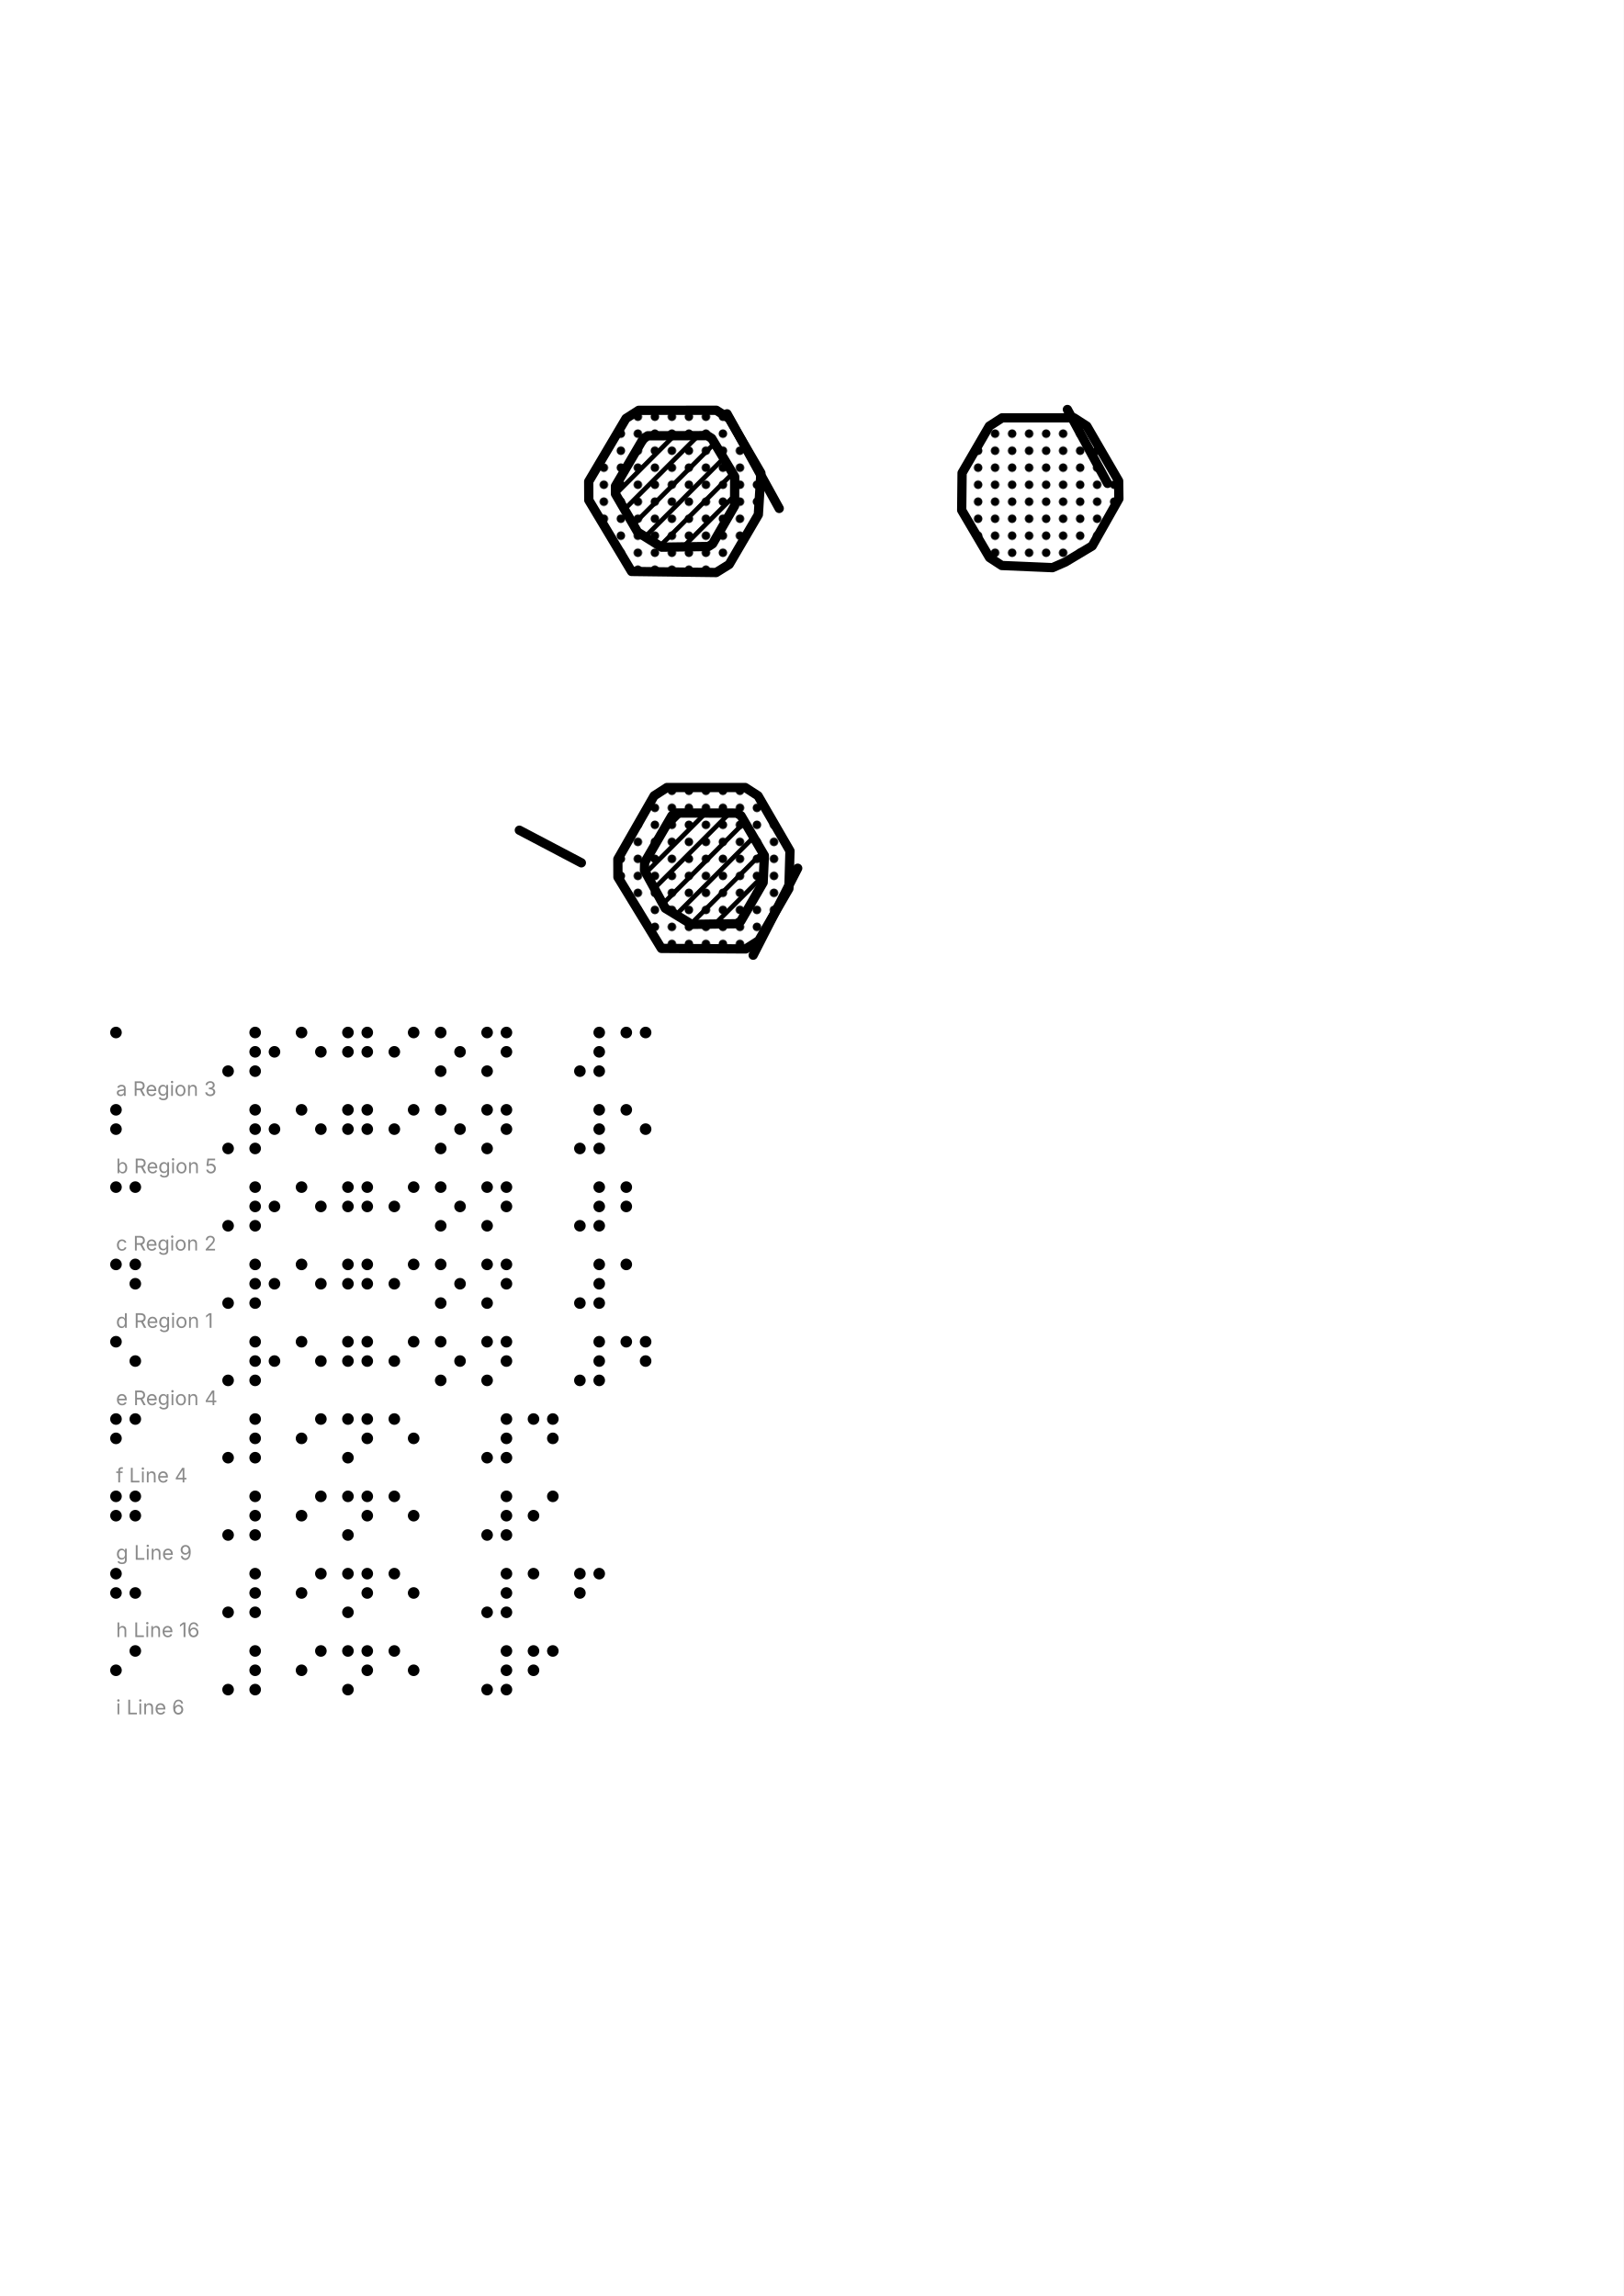
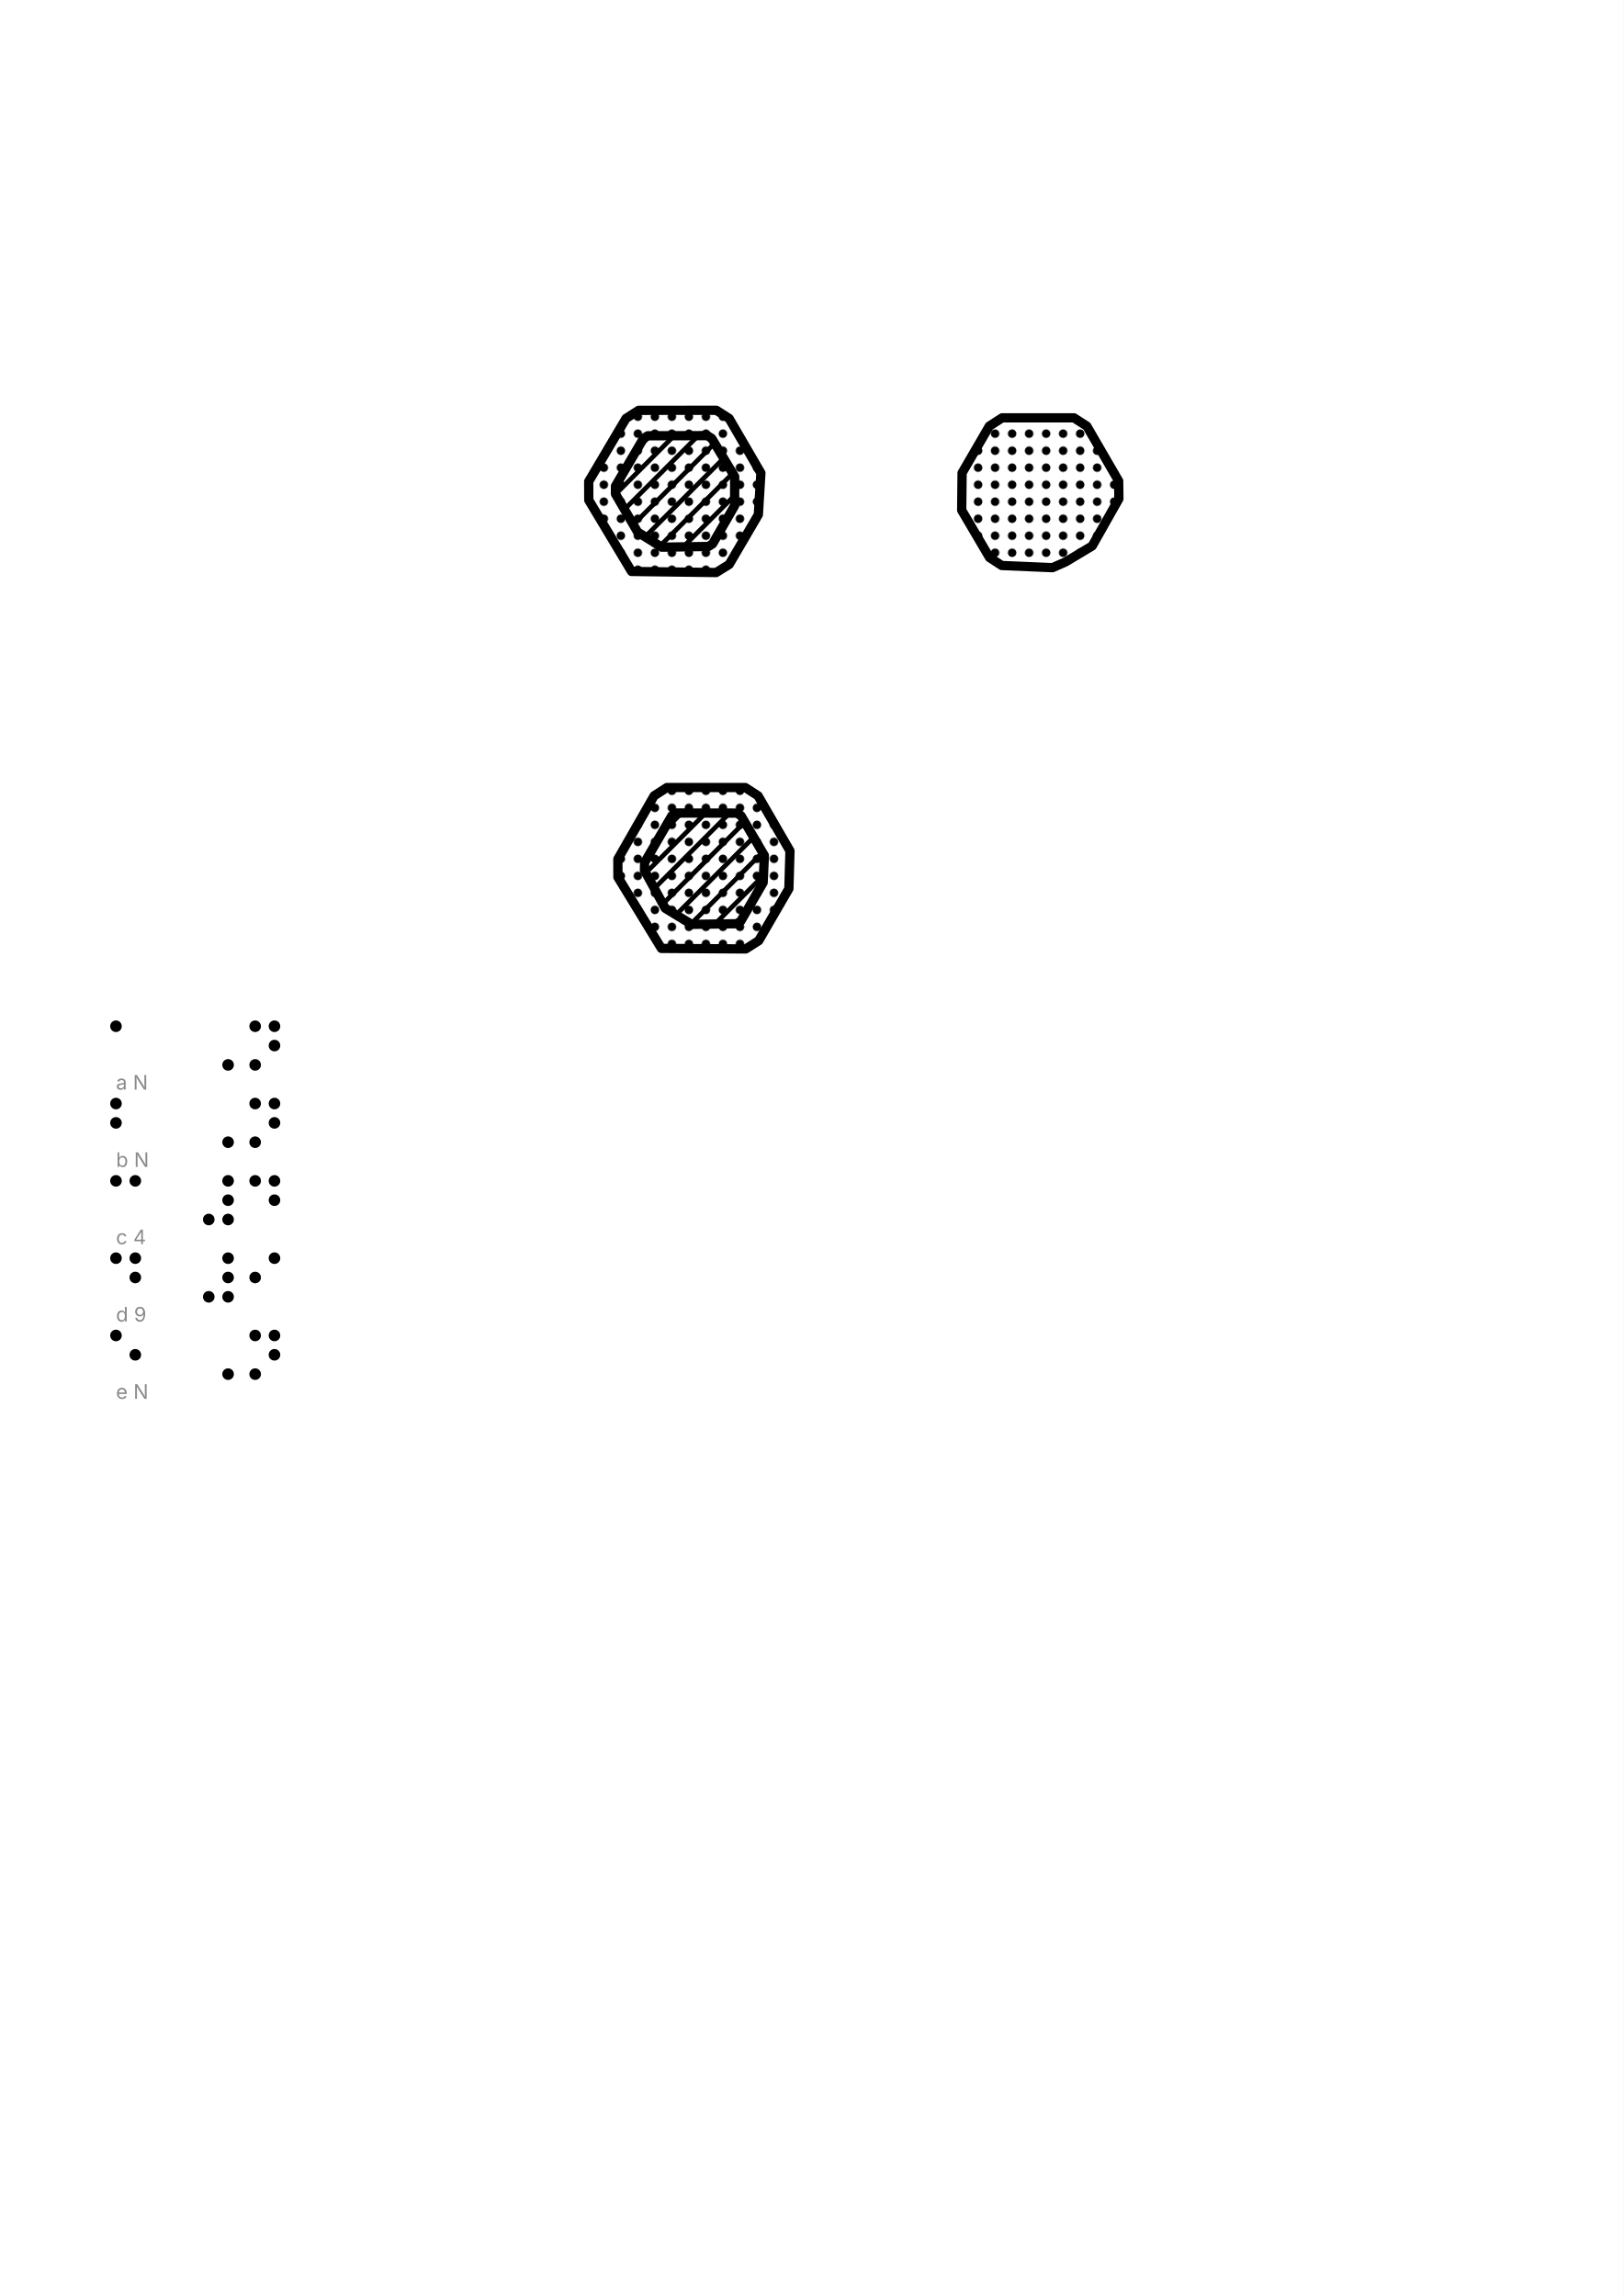
<svg xmlns="http://www.w3.org/2000/svg" width="210mm" height="297mm" viewBox="0 0 210 297" data-tdm="bio-dna-01" data-title="bio-dna-01">
  <defs>
    <pattern id="dots" width="2.2" height="2.2" patternUnits="userSpaceOnUse">
      <circle cx="1.1" cy="1.1" r="0.55" fill="#000" />
    </pattern>
    <pattern id="diagonal-lines" width="2.2" height="2.2" patternUnits="userSpaceOnUse" patternTransform="rotate(45)">
      <rect width="0.6" height="2.2" fill="#000" />
    </pattern>
    <pattern id="horizontal-lines" width="2.2" height="2.2" patternUnits="userSpaceOnUse">
      <rect width="2.2" height="0.6" fill="#000" />
    </pattern>
    <pattern id="grid" width="2.64" height="2.64" patternUnits="userSpaceOnUse">
      <rect width="2.64" height="0.5" fill="#000" />
      <rect width="0.5" height="2.64" fill="#000" />
    </pattern>
    <marker id="chevron" markerWidth="4" markerHeight="4" refX="3" refY="2" orient="auto" markerUnits="userSpaceOnUse">
      <path d="M0,0 L4,2 L0,4" fill="none" stroke="#000" stroke-width="1.2" stroke-linecap="round" />
    </marker>
  </defs>
  <rect width="210" height="297" fill="#fff" />
  <g id="regions">
-     <path id="r-05" data-name="Region 5" d="M92.65 53.07 L94.30 54.13 L98.41 61.19 L98.08 66.57 L94.31 73.01 L92.62 74.06 L81.68 73.92 L76.15 64.70 L76.14 62.28 L80.96 54.13 L82.60 53.08 Z" fill="url(#dots)" stroke="#000" stroke-width="1.2" stroke-linejoin="round" />
-     <path id="r-04" data-name="Region 4" d="M96.38 101.87 L98.04 102.94 L102.17 110.07 L102.03 114.95 L98.13 121.68 L96.45 122.75 L85.54 122.68 L79.92 113.47 L79.91 111.13 L84.60 102.94 L86.26 101.87 Z" fill="url(#dots)" stroke="#000" stroke-width="1.2" stroke-linejoin="round" />
-     <path id="r-03" data-name="Region 3" d="M92.05 56.71 L95.02 61.65 L95.01 65.42 L92.17 70.34 L91.63 70.69 L85.58 70.78 L82.47 68.83 L79.60 63.89 L79.60 62.88 L83.22 56.72 L83.78 56.37 L91.48 56.35 Z" fill="url(#diagonal-lines)" stroke="#000" stroke-width="1.2" stroke-linejoin="round" />
-     <path id="r-01" data-name="Region 1" d="M95.30 105.18 L95.84 105.52 L98.86 110.67 L98.70 114.17 L95.81 119.15 L95.28 119.49 L89.45 119.57 L86.04 117.49 L83.35 112.58 L83.37 111.57 L86.89 105.52 L87.43 105.17 Z" fill="url(#diagonal-lines)" stroke="#000" stroke-width="1.2" stroke-linejoin="round" />
-     <path id="r-02" data-name="Region 2" d="M138.90 54.05 L140.56 55.12 L144.68 62.22 L144.71 64.52 L141.26 70.62 L137.79 72.70 L136.12 73.43 L129.56 73.15 L127.98 72.12 L124.38 66.00 L124.43 61.18 L127.95 55.12 L129.61 54.05 Z" fill="url(#dots)" stroke="#000" stroke-width="1.2" stroke-linejoin="round" />
+     <path id="r-05" data-name="N" d="M92.65 53.07 L94.30 54.13 L98.41 61.19 L98.08 66.57 L94.31 73.01 L92.62 74.06 L81.68 73.92 L76.15 64.70 L76.14 62.28 L80.96 54.13 L82.60 53.08 Z" fill="url(#dots)" stroke="#000" stroke-width="1.2" stroke-linejoin="round" />
+     <path id="r-04" data-name="N" d="M96.38 101.87 L98.04 102.94 L102.17 110.07 L102.03 114.95 L98.13 121.68 L96.45 122.75 L85.54 122.68 L79.92 113.47 L79.91 111.13 L84.60 102.94 L86.26 101.87 Z" fill="url(#dots)" stroke="#000" stroke-width="1.2" stroke-linejoin="round" />
+     <path id="r-03" data-name="N" d="M92.05 56.71 L95.02 61.65 L95.01 65.42 L92.17 70.34 L91.63 70.69 L85.58 70.78 L82.47 68.83 L79.60 63.89 L79.60 62.88 L83.22 56.72 L83.78 56.37 L91.48 56.35 Z" fill="url(#diagonal-lines)" stroke="#000" stroke-width="1.2" stroke-linejoin="round" />
+     <path id="r-01" data-name="9" d="M95.30 105.18 L95.84 105.52 L98.86 110.67 L98.70 114.17 L95.81 119.15 L95.28 119.49 L89.45 119.57 L86.04 117.49 L83.35 112.58 L83.37 111.57 L86.89 105.52 L87.43 105.17 Z" fill="url(#diagonal-lines)" stroke="#000" stroke-width="1.2" stroke-linejoin="round" />
+     <path id="r-02" data-name="4" d="M138.90 54.05 L140.56 55.12 L144.68 62.22 L144.71 64.52 L141.26 70.62 L137.79 72.70 L136.12 73.43 L129.56 73.15 L127.98 72.12 L124.38 66.00 L124.43 61.18 L127.95 55.12 L129.61 54.05 Z" fill="url(#dots)" stroke="#000" stroke-width="1.2" stroke-linejoin="round" />
  </g>
  <g id="lines">
-     <path id="l-04" data-name="Line 4" d="M94.03 53.53 L100.78 65.77" fill="none" stroke="#000" stroke-width="1.2" stroke-linecap="round" stroke-linejoin="round" />
-     <path id="l-06" data-name="Line 6" d="M97.41 123.56 L103.17 112.31" fill="none" stroke="#000" stroke-width="1.2" stroke-linecap="round" stroke-linejoin="round" />
-     <path id="l-09" data-name="Line 9" d="M138.05 52.97 L143.25 62.53" fill="none" stroke="#000" stroke-width="1.2" stroke-linecap="round" stroke-linejoin="round" />
-     <path id="l-16" data-name="Line 16" d="M67.17 107.39 L75.19 111.61" fill="none" stroke="#000" stroke-width="1.2" stroke-linecap="round" stroke-linejoin="round" />
+ 
  </g>
-   <g id="key" data-top="133.6" data-rows="9">
+   <g id="key" data-top="132.8" data-rows="5">
    <g class="key-row" data-id="r-03">
-       <circle cx="15.00" cy="133.56" r="0.75" fill="#000" />
-       <circle cx="29.50" cy="138.56" r="0.75" fill="#000" />
-       <circle cx="33.00" cy="133.56" r="0.75" fill="#000" />
-       <circle cx="33.00" cy="136.06" r="0.75" fill="#000" />
-       <circle cx="33.00" cy="138.56" r="0.75" fill="#000" />
-       <circle cx="35.50" cy="136.06" r="0.75" fill="#000" />
-       <circle cx="39.00" cy="133.56" r="0.75" fill="#000" />
-       <circle cx="41.50" cy="136.06" r="0.75" fill="#000" />
-       <circle cx="45.00" cy="133.56" r="0.75" fill="#000" />
-       <circle cx="45.00" cy="136.06" r="0.75" fill="#000" />
-       <circle cx="47.50" cy="133.56" r="0.75" fill="#000" />
-       <circle cx="47.50" cy="136.06" r="0.75" fill="#000" />
-       <circle cx="51.00" cy="136.06" r="0.75" fill="#000" />
-       <circle cx="53.50" cy="133.56" r="0.75" fill="#000" />
-       <circle cx="57.00" cy="133.56" r="0.75" fill="#000" />
-       <circle cx="57.00" cy="138.56" r="0.75" fill="#000" />
-       <circle cx="59.50" cy="136.06" r="0.75" fill="#000" />
-       <circle cx="63.00" cy="133.56" r="0.75" fill="#000" />
-       <circle cx="63.00" cy="138.56" r="0.75" fill="#000" />
-       <circle cx="65.50" cy="133.56" r="0.75" fill="#000" />
-       <circle cx="65.50" cy="136.06" r="0.75" fill="#000" />
-       <circle cx="75.00" cy="138.56" r="0.75" fill="#000" />
-       <circle cx="77.50" cy="133.56" r="0.75" fill="#000" />
-       <circle cx="77.50" cy="136.06" r="0.75" fill="#000" />
-       <circle cx="77.50" cy="138.56" r="0.75" fill="#000" />
-       <circle cx="81.00" cy="133.56" r="0.75" fill="#000" />
-       <circle cx="83.50" cy="133.56" r="0.75" fill="#000" />
-       <text x="15.00" y="141.76" font-family="Inter, Arial, sans-serif" font-size="2.6" fill="#8a8a8a">a  Region 3</text>
+       <circle cx="15.00" cy="132.75" r="0.75" fill="#000" />
+       <circle cx="29.50" cy="137.75" r="0.75" fill="#000" />
+       <circle cx="33.00" cy="132.75" r="0.75" fill="#000" />
+       <circle cx="33.00" cy="137.75" r="0.75" fill="#000" />
+       <circle cx="35.50" cy="132.75" r="0.75" fill="#000" />
+       <circle cx="35.50" cy="135.25" r="0.75" fill="#000" />
+       <text x="15.00" y="140.95" font-family="Inter, Arial, sans-serif" font-size="2.6" fill="#8a8a8a">a  N</text>
    </g>
    <g class="key-row" data-id="r-05">
-       <circle cx="15.00" cy="143.56" r="0.75" fill="#000" />
-       <circle cx="15.00" cy="146.06" r="0.75" fill="#000" />
-       <circle cx="29.50" cy="148.56" r="0.75" fill="#000" />
-       <circle cx="33.00" cy="143.56" r="0.75" fill="#000" />
-       <circle cx="33.00" cy="146.06" r="0.75" fill="#000" />
-       <circle cx="33.00" cy="148.56" r="0.75" fill="#000" />
-       <circle cx="35.50" cy="146.06" r="0.75" fill="#000" />
-       <circle cx="39.00" cy="143.56" r="0.75" fill="#000" />
-       <circle cx="41.50" cy="146.06" r="0.75" fill="#000" />
-       <circle cx="45.00" cy="143.56" r="0.75" fill="#000" />
-       <circle cx="45.00" cy="146.06" r="0.75" fill="#000" />
-       <circle cx="47.50" cy="143.56" r="0.75" fill="#000" />
-       <circle cx="47.50" cy="146.06" r="0.75" fill="#000" />
-       <circle cx="51.00" cy="146.06" r="0.75" fill="#000" />
-       <circle cx="53.50" cy="143.56" r="0.75" fill="#000" />
-       <circle cx="57.00" cy="143.56" r="0.75" fill="#000" />
-       <circle cx="57.00" cy="148.56" r="0.75" fill="#000" />
-       <circle cx="59.50" cy="146.06" r="0.75" fill="#000" />
-       <circle cx="63.00" cy="143.56" r="0.75" fill="#000" />
-       <circle cx="63.00" cy="148.56" r="0.75" fill="#000" />
-       <circle cx="65.50" cy="143.56" r="0.75" fill="#000" />
-       <circle cx="65.50" cy="146.06" r="0.75" fill="#000" />
-       <circle cx="75.00" cy="148.56" r="0.75" fill="#000" />
-       <circle cx="77.50" cy="143.56" r="0.75" fill="#000" />
-       <circle cx="77.50" cy="146.06" r="0.75" fill="#000" />
-       <circle cx="77.50" cy="148.56" r="0.75" fill="#000" />
-       <circle cx="81.00" cy="143.56" r="0.75" fill="#000" />
-       <circle cx="83.50" cy="146.06" r="0.75" fill="#000" />
-       <text x="15.00" y="151.76" font-family="Inter, Arial, sans-serif" font-size="2.6" fill="#8a8a8a">b  Region 5</text>
+       <circle cx="15.00" cy="142.75" r="0.75" fill="#000" />
+       <circle cx="15.00" cy="145.25" r="0.75" fill="#000" />
+       <circle cx="29.50" cy="147.75" r="0.75" fill="#000" />
+       <circle cx="33.00" cy="142.75" r="0.75" fill="#000" />
+       <circle cx="33.00" cy="147.75" r="0.75" fill="#000" />
+       <circle cx="35.50" cy="142.75" r="0.75" fill="#000" />
+       <circle cx="35.50" cy="145.25" r="0.75" fill="#000" />
+       <text x="15.00" y="150.95" font-family="Inter, Arial, sans-serif" font-size="2.6" fill="#8a8a8a">b  N</text>
    </g>
    <g class="key-row" data-id="r-02">
-       <circle cx="15.00" cy="153.56" r="0.75" fill="#000" />
-       <circle cx="17.50" cy="153.56" r="0.75" fill="#000" />
-       <circle cx="29.50" cy="158.56" r="0.75" fill="#000" />
-       <circle cx="33.00" cy="153.56" r="0.75" fill="#000" />
-       <circle cx="33.00" cy="156.06" r="0.75" fill="#000" />
-       <circle cx="33.00" cy="158.56" r="0.75" fill="#000" />
-       <circle cx="35.50" cy="156.06" r="0.75" fill="#000" />
-       <circle cx="39.00" cy="153.56" r="0.75" fill="#000" />
-       <circle cx="41.50" cy="156.06" r="0.75" fill="#000" />
-       <circle cx="45.00" cy="153.56" r="0.75" fill="#000" />
-       <circle cx="45.00" cy="156.06" r="0.75" fill="#000" />
-       <circle cx="47.50" cy="153.56" r="0.75" fill="#000" />
-       <circle cx="47.50" cy="156.06" r="0.75" fill="#000" />
-       <circle cx="51.00" cy="156.06" r="0.75" fill="#000" />
-       <circle cx="53.50" cy="153.56" r="0.75" fill="#000" />
-       <circle cx="57.00" cy="153.56" r="0.75" fill="#000" />
-       <circle cx="57.00" cy="158.56" r="0.75" fill="#000" />
-       <circle cx="59.50" cy="156.06" r="0.75" fill="#000" />
-       <circle cx="63.00" cy="153.56" r="0.75" fill="#000" />
-       <circle cx="63.00" cy="158.56" r="0.75" fill="#000" />
-       <circle cx="65.50" cy="153.56" r="0.75" fill="#000" />
-       <circle cx="65.50" cy="156.06" r="0.75" fill="#000" />
-       <circle cx="75.00" cy="158.56" r="0.75" fill="#000" />
-       <circle cx="77.50" cy="153.56" r="0.75" fill="#000" />
-       <circle cx="77.50" cy="156.06" r="0.75" fill="#000" />
-       <circle cx="77.50" cy="158.56" r="0.75" fill="#000" />
-       <circle cx="81.00" cy="153.56" r="0.75" fill="#000" />
-       <circle cx="81.00" cy="156.06" r="0.75" fill="#000" />
-       <text x="15.00" y="161.76" font-family="Inter, Arial, sans-serif" font-size="2.6" fill="#8a8a8a">c  Region 2</text>
+       <circle cx="15.00" cy="152.75" r="0.75" fill="#000" />
+       <circle cx="17.50" cy="152.75" r="0.75" fill="#000" />
+       <circle cx="27.00" cy="157.75" r="0.75" fill="#000" />
+       <circle cx="29.50" cy="152.75" r="0.75" fill="#000" />
+       <circle cx="29.50" cy="155.25" r="0.75" fill="#000" />
+       <circle cx="29.50" cy="157.75" r="0.75" fill="#000" />
+       <circle cx="33.00" cy="152.75" r="0.75" fill="#000" />
+       <circle cx="35.50" cy="152.75" r="0.75" fill="#000" />
+       <circle cx="35.50" cy="155.25" r="0.75" fill="#000" />
+       <text x="15.00" y="160.95" font-family="Inter, Arial, sans-serif" font-size="2.6" fill="#8a8a8a">c  4</text>
    </g>
    <g class="key-row" data-id="r-01">
-       <circle cx="15.00" cy="163.56" r="0.75" fill="#000" />
-       <circle cx="17.50" cy="163.56" r="0.75" fill="#000" />
-       <circle cx="17.50" cy="166.06" r="0.75" fill="#000" />
-       <circle cx="29.50" cy="168.56" r="0.75" fill="#000" />
-       <circle cx="33.00" cy="163.56" r="0.75" fill="#000" />
-       <circle cx="33.00" cy="166.06" r="0.75" fill="#000" />
-       <circle cx="33.00" cy="168.56" r="0.75" fill="#000" />
-       <circle cx="35.50" cy="166.06" r="0.75" fill="#000" />
-       <circle cx="39.00" cy="163.56" r="0.75" fill="#000" />
-       <circle cx="41.50" cy="166.06" r="0.75" fill="#000" />
-       <circle cx="45.00" cy="163.56" r="0.75" fill="#000" />
-       <circle cx="45.00" cy="166.06" r="0.75" fill="#000" />
-       <circle cx="47.50" cy="163.56" r="0.75" fill="#000" />
-       <circle cx="47.50" cy="166.06" r="0.75" fill="#000" />
-       <circle cx="51.00" cy="166.06" r="0.75" fill="#000" />
-       <circle cx="53.50" cy="163.56" r="0.75" fill="#000" />
-       <circle cx="57.00" cy="163.56" r="0.75" fill="#000" />
-       <circle cx="57.00" cy="168.56" r="0.75" fill="#000" />
-       <circle cx="59.50" cy="166.06" r="0.75" fill="#000" />
-       <circle cx="63.00" cy="163.56" r="0.75" fill="#000" />
-       <circle cx="63.00" cy="168.56" r="0.75" fill="#000" />
-       <circle cx="65.50" cy="163.56" r="0.75" fill="#000" />
-       <circle cx="65.50" cy="166.06" r="0.75" fill="#000" />
-       <circle cx="75.00" cy="168.56" r="0.75" fill="#000" />
-       <circle cx="77.50" cy="163.56" r="0.75" fill="#000" />
-       <circle cx="77.50" cy="166.06" r="0.75" fill="#000" />
-       <circle cx="77.50" cy="168.56" r="0.75" fill="#000" />
-       <circle cx="81.00" cy="163.56" r="0.75" fill="#000" />
-       <text x="15.00" y="171.76" font-family="Inter, Arial, sans-serif" font-size="2.6" fill="#8a8a8a">d  Region 1</text>
+       <circle cx="15.00" cy="162.75" r="0.75" fill="#000" />
+       <circle cx="17.50" cy="162.75" r="0.75" fill="#000" />
+       <circle cx="17.50" cy="165.25" r="0.75" fill="#000" />
+       <circle cx="27.00" cy="167.75" r="0.75" fill="#000" />
+       <circle cx="29.50" cy="162.75" r="0.75" fill="#000" />
+       <circle cx="29.50" cy="165.25" r="0.75" fill="#000" />
+       <circle cx="29.50" cy="167.75" r="0.75" fill="#000" />
+       <circle cx="33.00" cy="165.25" r="0.75" fill="#000" />
+       <circle cx="35.50" cy="162.75" r="0.75" fill="#000" />
+       <text x="15.00" y="170.95" font-family="Inter, Arial, sans-serif" font-size="2.6" fill="#8a8a8a">d  9</text>
    </g>
    <g class="key-row" data-id="r-04">
-       <circle cx="15.00" cy="173.56" r="0.75" fill="#000" />
-       <circle cx="17.50" cy="176.06" r="0.75" fill="#000" />
-       <circle cx="29.50" cy="178.56" r="0.75" fill="#000" />
-       <circle cx="33.00" cy="173.56" r="0.75" fill="#000" />
-       <circle cx="33.00" cy="176.06" r="0.75" fill="#000" />
-       <circle cx="33.00" cy="178.56" r="0.75" fill="#000" />
-       <circle cx="35.50" cy="176.06" r="0.75" fill="#000" />
-       <circle cx="39.00" cy="173.56" r="0.75" fill="#000" />
-       <circle cx="41.50" cy="176.06" r="0.75" fill="#000" />
-       <circle cx="45.00" cy="173.56" r="0.75" fill="#000" />
-       <circle cx="45.00" cy="176.06" r="0.75" fill="#000" />
-       <circle cx="47.50" cy="173.56" r="0.75" fill="#000" />
-       <circle cx="47.50" cy="176.06" r="0.75" fill="#000" />
-       <circle cx="51.00" cy="176.06" r="0.75" fill="#000" />
-       <circle cx="53.50" cy="173.56" r="0.75" fill="#000" />
-       <circle cx="57.00" cy="173.56" r="0.75" fill="#000" />
-       <circle cx="57.00" cy="178.56" r="0.75" fill="#000" />
-       <circle cx="59.50" cy="176.06" r="0.75" fill="#000" />
-       <circle cx="63.00" cy="173.56" r="0.75" fill="#000" />
-       <circle cx="63.00" cy="178.56" r="0.75" fill="#000" />
-       <circle cx="65.50" cy="173.56" r="0.75" fill="#000" />
-       <circle cx="65.50" cy="176.06" r="0.75" fill="#000" />
-       <circle cx="75.00" cy="178.56" r="0.75" fill="#000" />
-       <circle cx="77.50" cy="173.56" r="0.75" fill="#000" />
-       <circle cx="77.50" cy="176.06" r="0.75" fill="#000" />
-       <circle cx="77.50" cy="178.56" r="0.75" fill="#000" />
-       <circle cx="81.00" cy="173.56" r="0.75" fill="#000" />
-       <circle cx="83.50" cy="173.56" r="0.75" fill="#000" />
-       <circle cx="83.50" cy="176.06" r="0.75" fill="#000" />
-       <text x="15.00" y="181.76" font-family="Inter, Arial, sans-serif" font-size="2.6" fill="#8a8a8a">e  Region 4</text>
-     </g>
-     <g class="key-row" data-id="l-04">
-       <circle cx="15.00" cy="183.56" r="0.75" fill="#000" />
-       <circle cx="15.00" cy="186.06" r="0.75" fill="#000" />
-       <circle cx="17.50" cy="183.56" r="0.75" fill="#000" />
-       <circle cx="29.50" cy="188.56" r="0.75" fill="#000" />
-       <circle cx="33.00" cy="183.56" r="0.75" fill="#000" />
-       <circle cx="33.00" cy="186.06" r="0.75" fill="#000" />
-       <circle cx="33.00" cy="188.56" r="0.75" fill="#000" />
-       <circle cx="39.00" cy="186.06" r="0.75" fill="#000" />
-       <circle cx="41.50" cy="183.56" r="0.75" fill="#000" />
-       <circle cx="45.00" cy="183.56" r="0.75" fill="#000" />
-       <circle cx="45.00" cy="188.56" r="0.75" fill="#000" />
-       <circle cx="47.50" cy="183.56" r="0.75" fill="#000" />
-       <circle cx="47.50" cy="186.06" r="0.75" fill="#000" />
-       <circle cx="51.00" cy="183.56" r="0.75" fill="#000" />
-       <circle cx="53.50" cy="186.06" r="0.75" fill="#000" />
-       <circle cx="63.00" cy="188.56" r="0.75" fill="#000" />
-       <circle cx="65.50" cy="183.56" r="0.75" fill="#000" />
-       <circle cx="65.50" cy="186.06" r="0.75" fill="#000" />
-       <circle cx="65.50" cy="188.56" r="0.75" fill="#000" />
-       <circle cx="69.00" cy="183.56" r="0.75" fill="#000" />
-       <circle cx="71.50" cy="183.56" r="0.75" fill="#000" />
-       <circle cx="71.50" cy="186.06" r="0.75" fill="#000" />
-       <text x="15.00" y="191.76" font-family="Inter, Arial, sans-serif" font-size="2.6" fill="#8a8a8a">f  Line 4</text>
-     </g>
-     <g class="key-row" data-id="l-09">
-       <circle cx="15.00" cy="193.56" r="0.75" fill="#000" />
-       <circle cx="15.00" cy="196.06" r="0.75" fill="#000" />
-       <circle cx="17.50" cy="193.56" r="0.75" fill="#000" />
-       <circle cx="17.50" cy="196.06" r="0.75" fill="#000" />
-       <circle cx="29.50" cy="198.56" r="0.75" fill="#000" />
-       <circle cx="33.00" cy="193.56" r="0.75" fill="#000" />
-       <circle cx="33.00" cy="196.06" r="0.75" fill="#000" />
-       <circle cx="33.00" cy="198.56" r="0.75" fill="#000" />
-       <circle cx="39.00" cy="196.06" r="0.75" fill="#000" />
-       <circle cx="41.50" cy="193.56" r="0.75" fill="#000" />
-       <circle cx="45.00" cy="193.56" r="0.75" fill="#000" />
-       <circle cx="45.00" cy="198.56" r="0.75" fill="#000" />
-       <circle cx="47.50" cy="193.56" r="0.75" fill="#000" />
-       <circle cx="47.50" cy="196.06" r="0.75" fill="#000" />
-       <circle cx="51.00" cy="193.56" r="0.75" fill="#000" />
-       <circle cx="53.50" cy="196.06" r="0.75" fill="#000" />
-       <circle cx="63.00" cy="198.56" r="0.75" fill="#000" />
-       <circle cx="65.50" cy="193.56" r="0.75" fill="#000" />
-       <circle cx="65.50" cy="196.06" r="0.75" fill="#000" />
-       <circle cx="65.50" cy="198.56" r="0.75" fill="#000" />
-       <circle cx="69.00" cy="196.06" r="0.75" fill="#000" />
-       <circle cx="71.50" cy="193.56" r="0.75" fill="#000" />
-       <text x="15.00" y="201.76" font-family="Inter, Arial, sans-serif" font-size="2.6" fill="#8a8a8a">g  Line 9</text>
-     </g>
-     <g class="key-row" data-id="l-16">
-       <circle cx="15.00" cy="203.56" r="0.75" fill="#000" />
-       <circle cx="15.00" cy="206.06" r="0.75" fill="#000" />
-       <circle cx="17.50" cy="206.06" r="0.75" fill="#000" />
-       <circle cx="29.50" cy="208.56" r="0.75" fill="#000" />
-       <circle cx="33.00" cy="203.56" r="0.75" fill="#000" />
-       <circle cx="33.00" cy="206.06" r="0.75" fill="#000" />
-       <circle cx="33.00" cy="208.56" r="0.75" fill="#000" />
-       <circle cx="39.00" cy="206.06" r="0.75" fill="#000" />
-       <circle cx="41.50" cy="203.56" r="0.75" fill="#000" />
-       <circle cx="45.00" cy="203.56" r="0.75" fill="#000" />
-       <circle cx="45.00" cy="208.56" r="0.75" fill="#000" />
-       <circle cx="47.50" cy="203.56" r="0.75" fill="#000" />
-       <circle cx="47.50" cy="206.06" r="0.75" fill="#000" />
-       <circle cx="51.00" cy="203.56" r="0.75" fill="#000" />
-       <circle cx="53.50" cy="206.06" r="0.75" fill="#000" />
-       <circle cx="63.00" cy="208.56" r="0.75" fill="#000" />
-       <circle cx="65.50" cy="203.56" r="0.75" fill="#000" />
-       <circle cx="65.50" cy="206.06" r="0.75" fill="#000" />
-       <circle cx="65.50" cy="208.56" r="0.75" fill="#000" />
-       <circle cx="69.00" cy="203.56" r="0.75" fill="#000" />
-       <circle cx="75.00" cy="203.56" r="0.75" fill="#000" />
-       <circle cx="75.00" cy="206.06" r="0.75" fill="#000" />
-       <circle cx="77.50" cy="203.56" r="0.75" fill="#000" />
-       <text x="15.00" y="211.76" font-family="Inter, Arial, sans-serif" font-size="2.6" fill="#8a8a8a">h  Line 16</text>
-     </g>
-     <g class="key-row" data-id="l-06">
-       <circle cx="15.00" cy="216.06" r="0.75" fill="#000" />
-       <circle cx="17.50" cy="213.56" r="0.75" fill="#000" />
-       <circle cx="29.50" cy="218.56" r="0.75" fill="#000" />
-       <circle cx="33.00" cy="213.56" r="0.75" fill="#000" />
-       <circle cx="33.00" cy="216.06" r="0.75" fill="#000" />
-       <circle cx="33.00" cy="218.56" r="0.75" fill="#000" />
-       <circle cx="39.00" cy="216.06" r="0.75" fill="#000" />
-       <circle cx="41.50" cy="213.56" r="0.75" fill="#000" />
-       <circle cx="45.00" cy="213.56" r="0.75" fill="#000" />
-       <circle cx="45.00" cy="218.56" r="0.75" fill="#000" />
-       <circle cx="47.50" cy="213.56" r="0.75" fill="#000" />
-       <circle cx="47.50" cy="216.06" r="0.75" fill="#000" />
-       <circle cx="51.00" cy="213.56" r="0.75" fill="#000" />
-       <circle cx="53.50" cy="216.06" r="0.75" fill="#000" />
-       <circle cx="63.00" cy="218.56" r="0.75" fill="#000" />
-       <circle cx="65.50" cy="213.56" r="0.75" fill="#000" />
-       <circle cx="65.50" cy="216.06" r="0.75" fill="#000" />
-       <circle cx="65.50" cy="218.56" r="0.75" fill="#000" />
-       <circle cx="69.00" cy="213.56" r="0.75" fill="#000" />
-       <circle cx="69.00" cy="216.06" r="0.75" fill="#000" />
-       <circle cx="71.50" cy="213.56" r="0.75" fill="#000" />
-       <text x="15.00" y="221.76" font-family="Inter, Arial, sans-serif" font-size="2.6" fill="#8a8a8a">i  Line 6</text>
+       <circle cx="15.00" cy="172.75" r="0.75" fill="#000" />
+       <circle cx="17.50" cy="175.25" r="0.75" fill="#000" />
+       <circle cx="29.50" cy="177.75" r="0.75" fill="#000" />
+       <circle cx="33.00" cy="172.75" r="0.75" fill="#000" />
+       <circle cx="33.00" cy="177.75" r="0.75" fill="#000" />
+       <circle cx="35.50" cy="172.75" r="0.75" fill="#000" />
+       <circle cx="35.50" cy="175.25" r="0.75" fill="#000" />
+       <text x="15.00" y="180.95" font-family="Inter, Arial, sans-serif" font-size="2.6" fill="#8a8a8a">e  N</text>
    </g>
  </g>
</svg>
